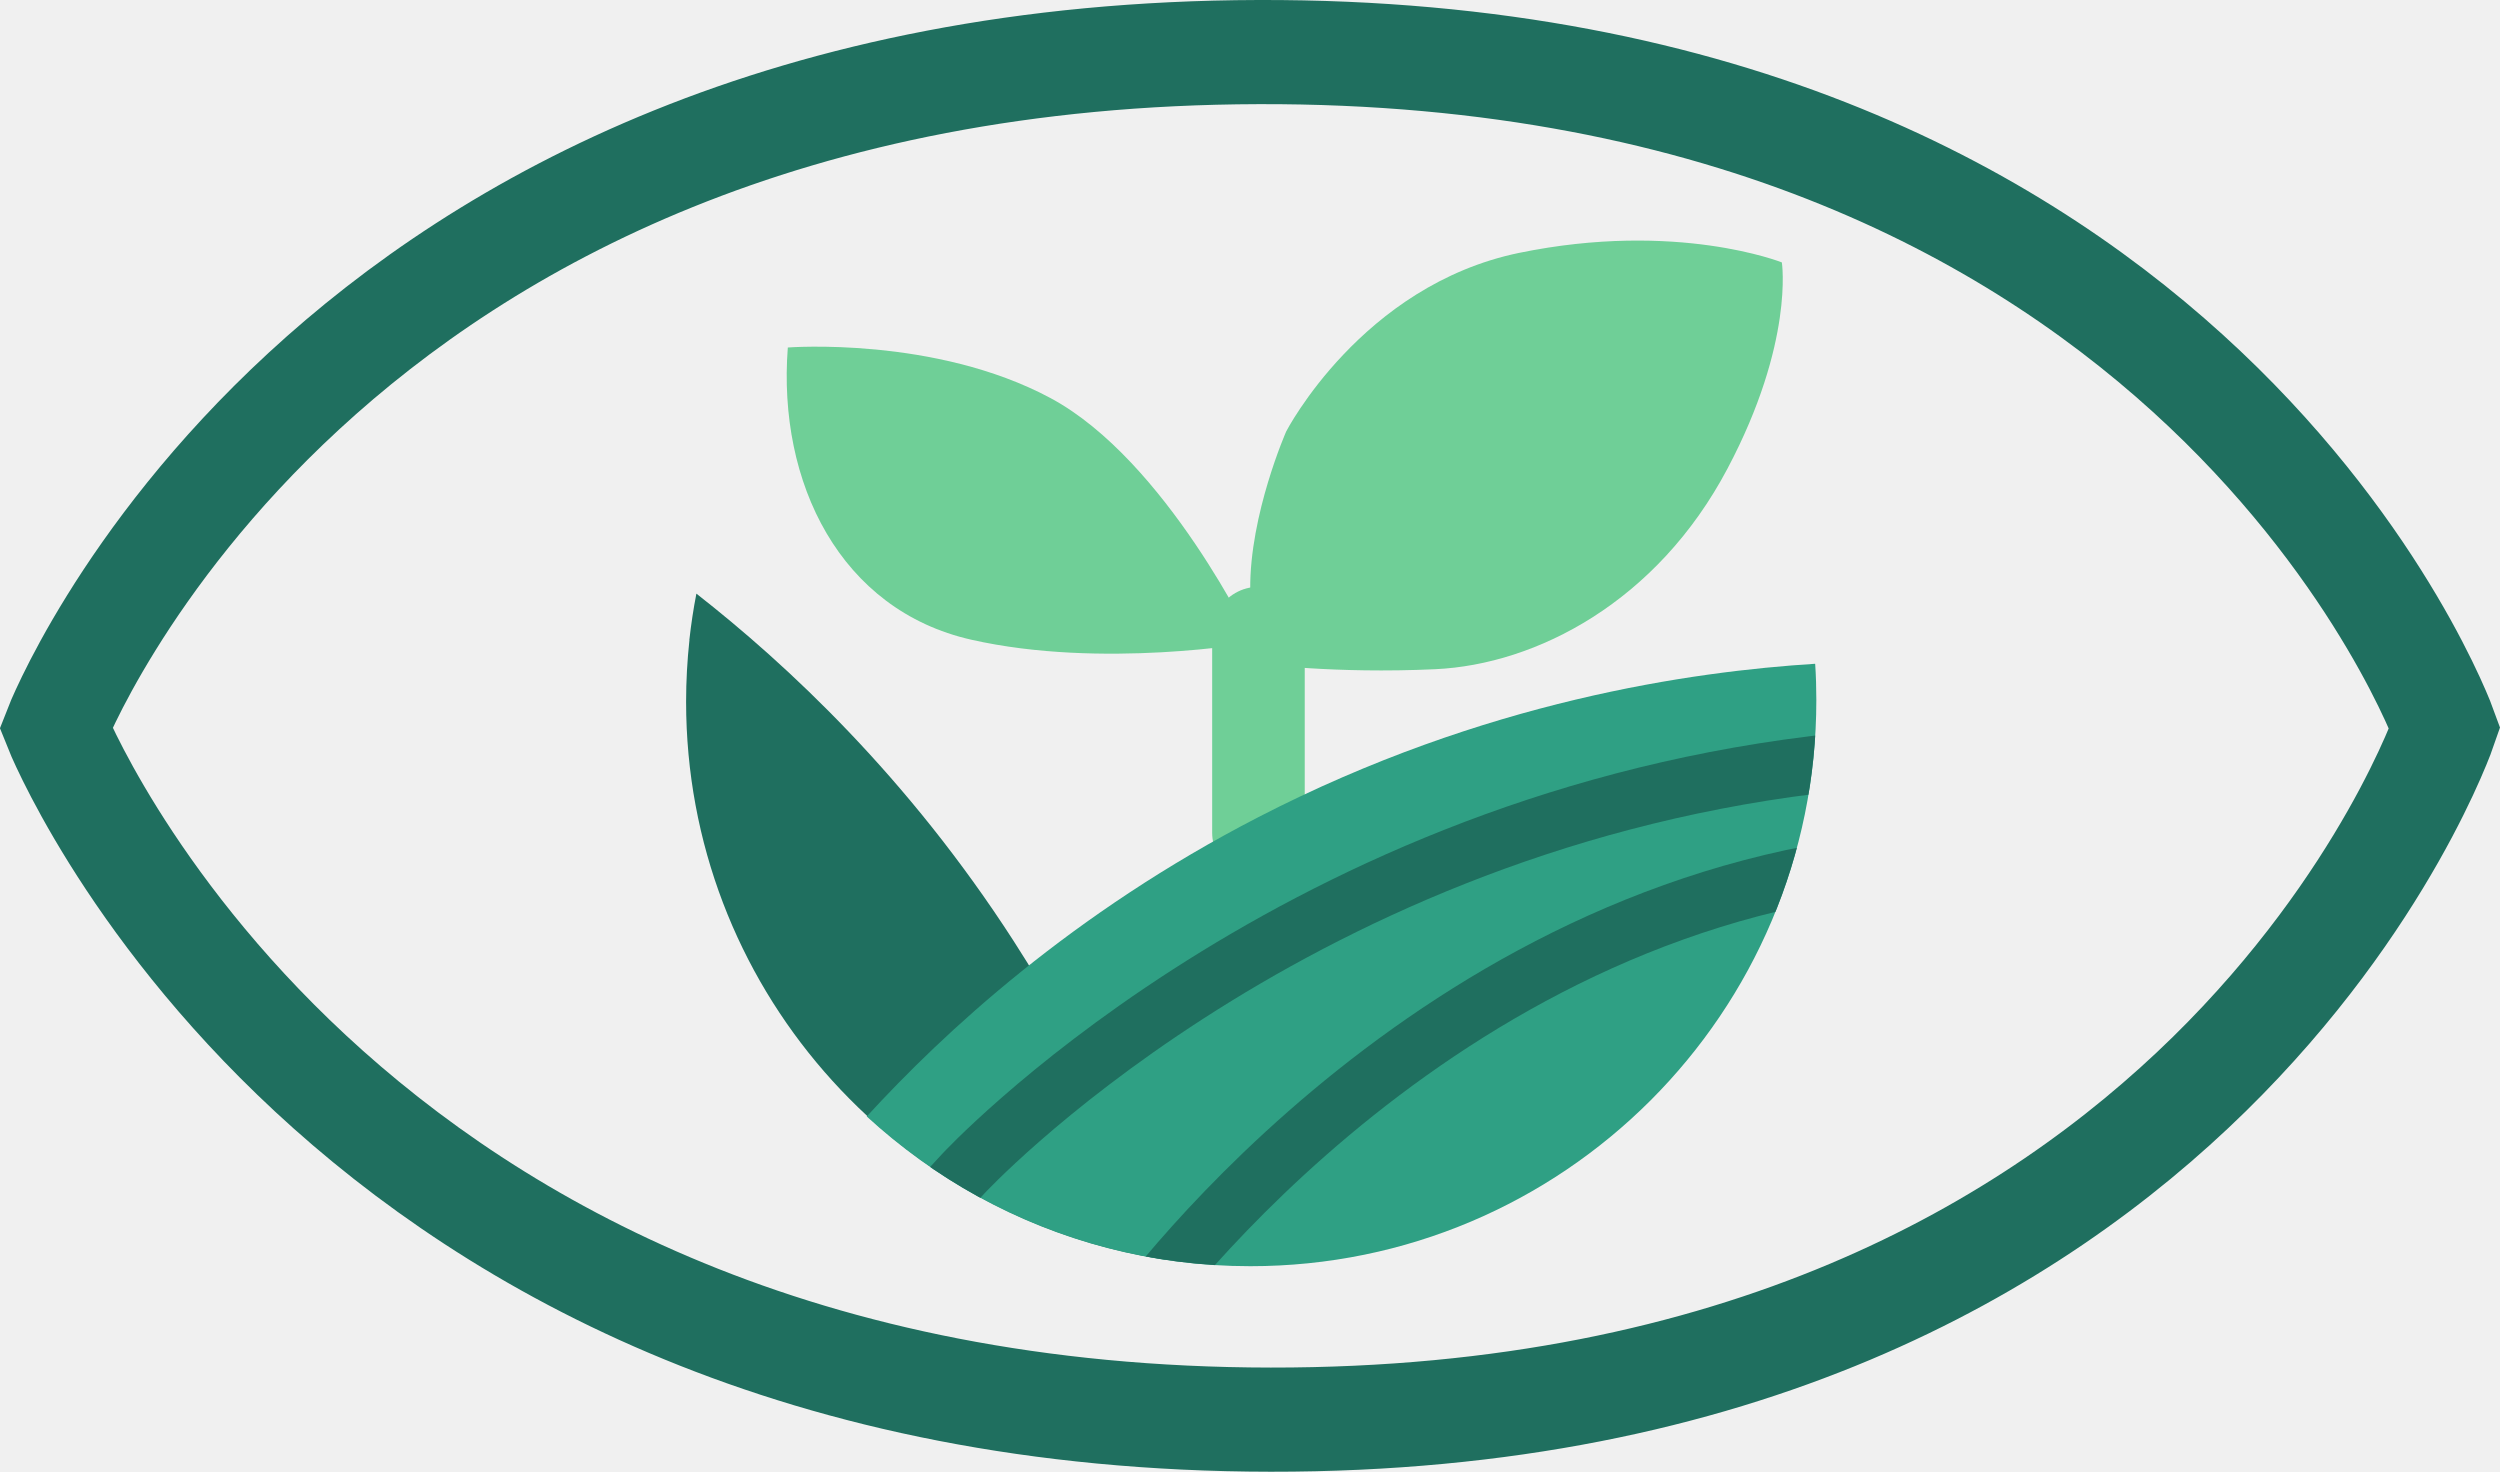
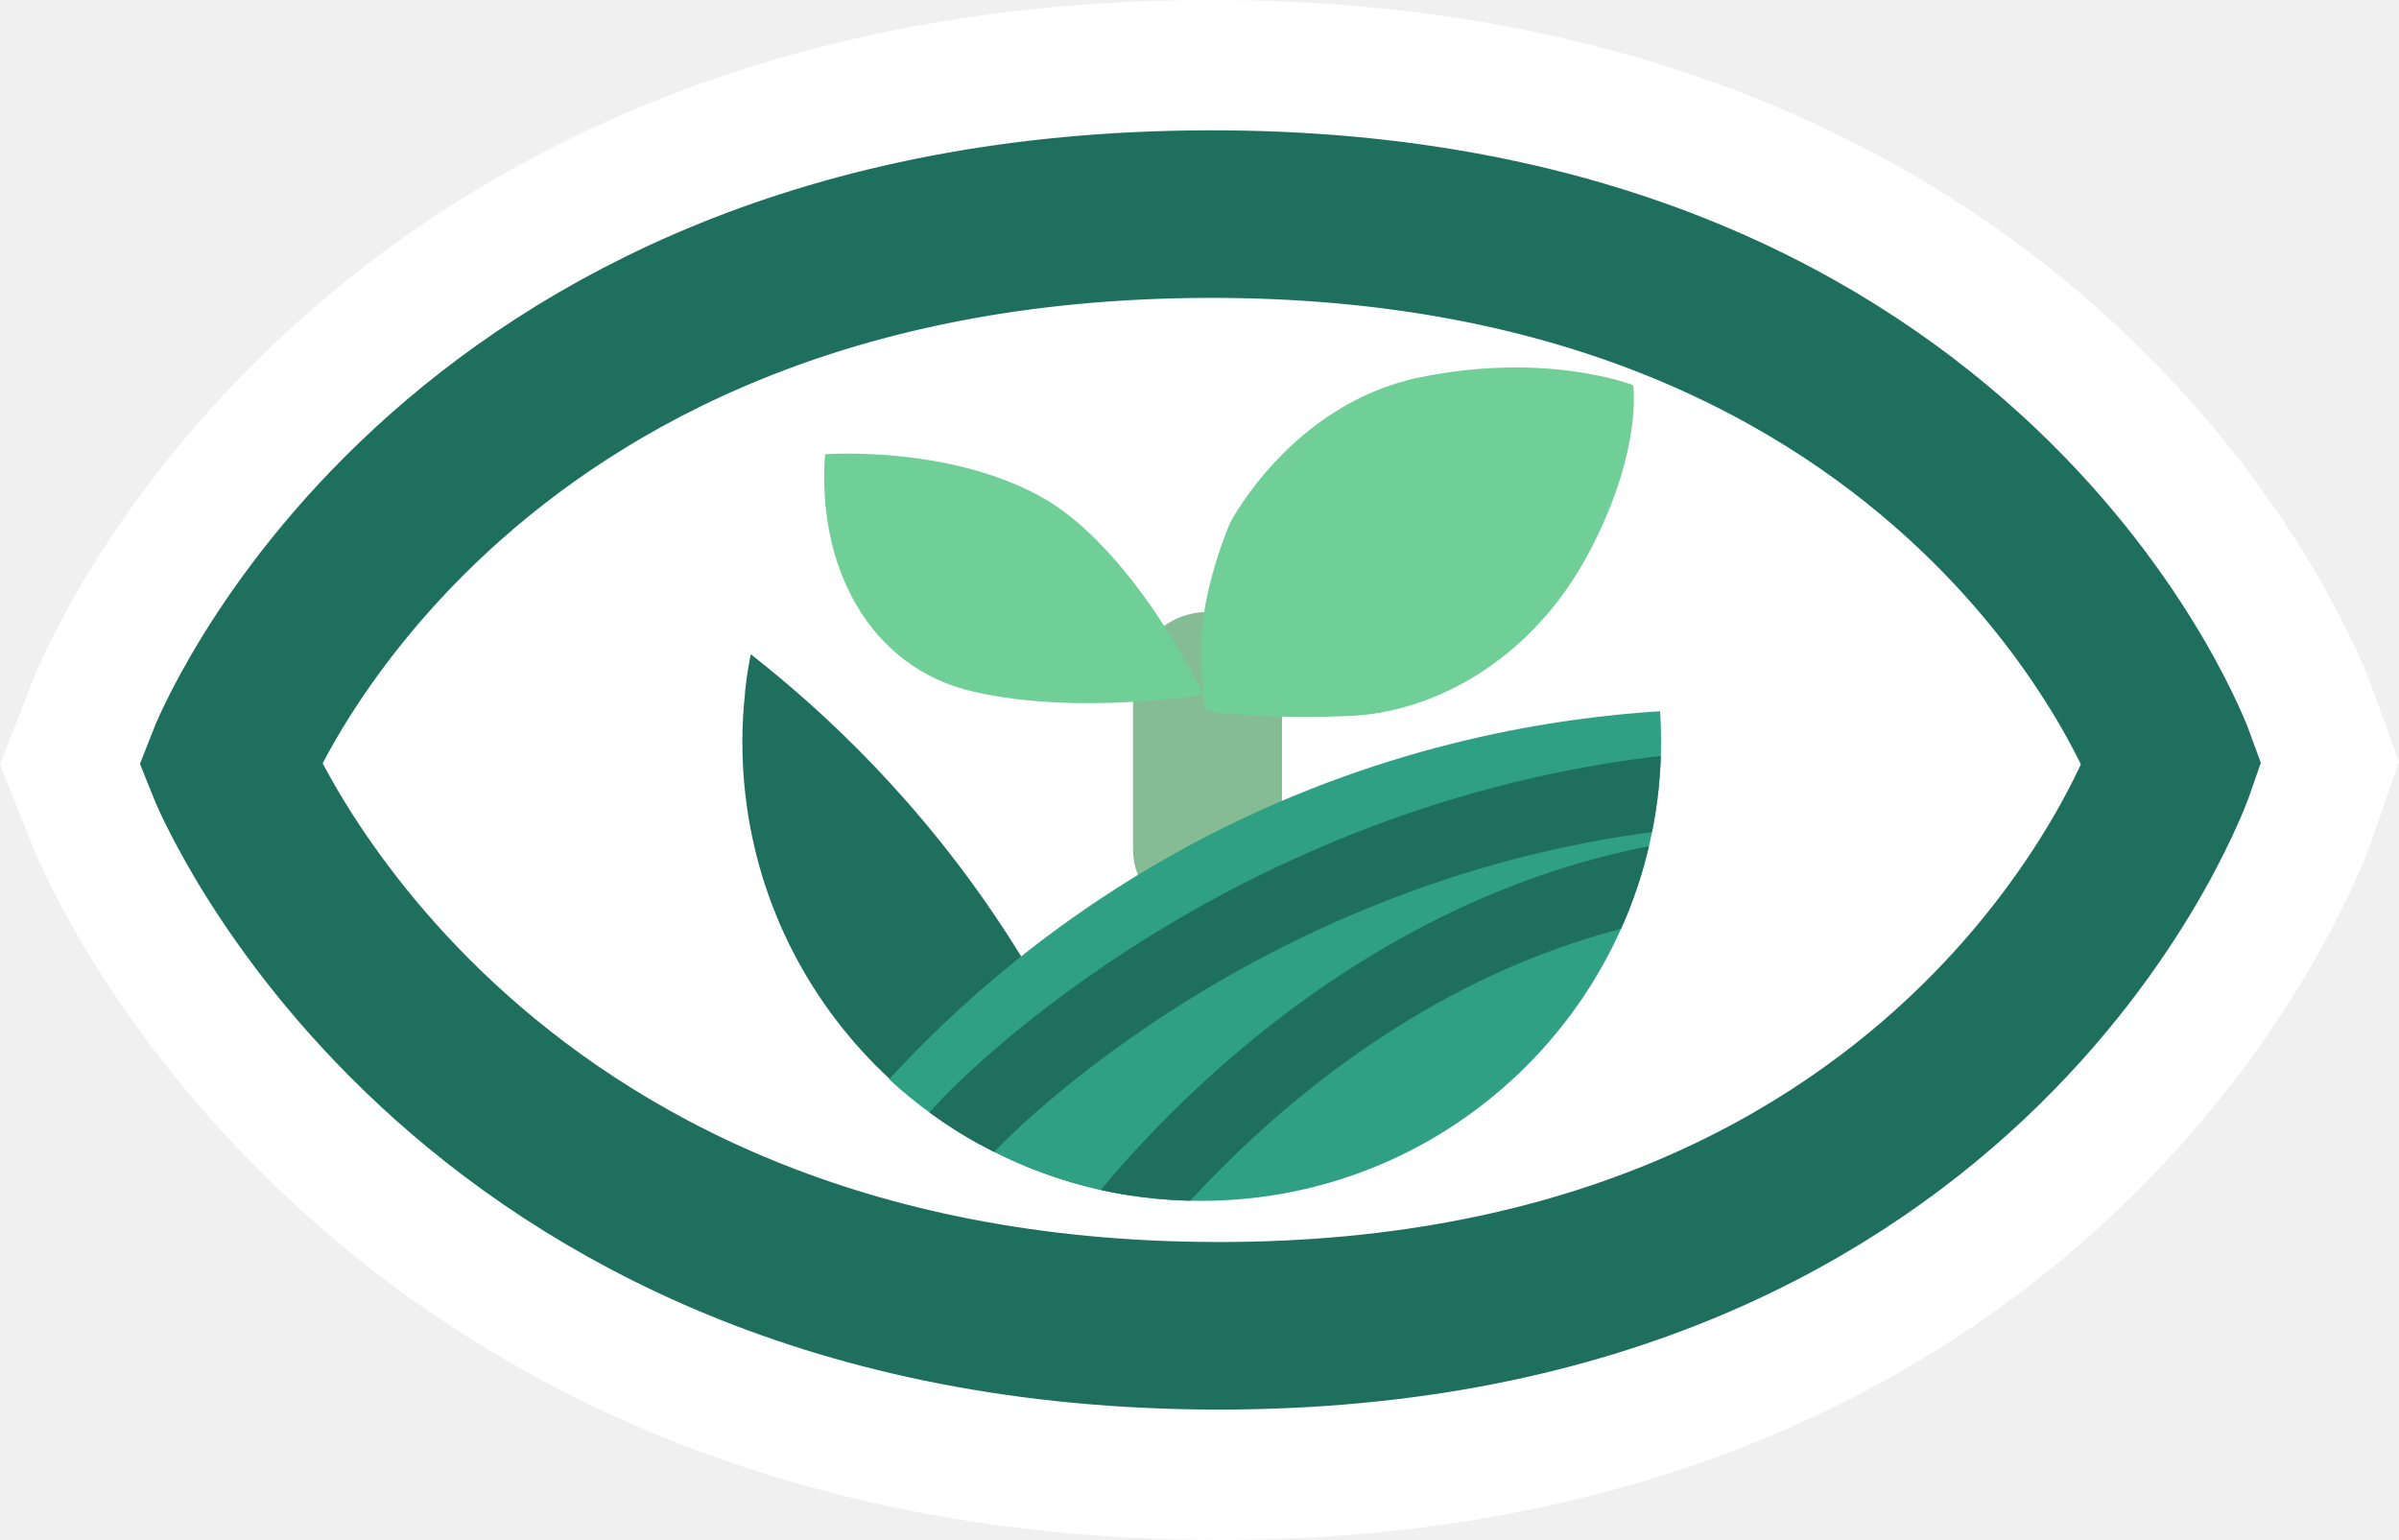
- <svg xmlns="http://www.w3.org/2000/svg" id="Capa_2" data-name="Capa 2" viewBox="0 0 216.04 127.18">
+ <svg xmlns="http://www.w3.org/2000/svg" id="Capa_2" data-name="Capa 2" viewBox="0 0 128.84 82.71">
  <defs>
    <style>
      .cls-1 {
+         stroke-linecap: square;
+         stroke-width: 4px;
+       }
+ 
+       .cls-1, .cls-2 {
+         stroke: #1f6f5f;
+       }
+ 
+       .cls-1, .cls-2, .cls-3, .cls-4 {
+         stroke-miterlimit: 10;
+       }
+ 
+       .cls-1, .cls-2, .cls-4, .cls-5 {
+         fill: none;
+       }
+ 
+       .cls-6 {
        fill: #6fcf97;
      }

      .cls-2 {
        stroke-width: 9px;
      }

-       .cls-2, .cls-3, .cls-4, .cls-5 {
-         fill: none;
-       }
- 
-       .cls-2, .cls-4, .cls-5 {
-         stroke-miterlimit: 10;
-       }
- 
-       .cls-2, .cls-5 {
-         stroke: #1f6f5f;
-       }
- 
-       .cls-6 {
+       .cls-7 {
        fill: #1f6f5f;
      }

-       .cls-7 {
-         clip-path: url(#clippath);
+       .cls-3 {
+         fill: #fff;
+         stroke: #fff;
+         stroke-width: 23px;
      }

      .cls-4 {
-         stroke: #6fcf97;
+         stroke: #86bc94;
        stroke-linecap: round;
        stroke-width: 8px;
      }

-       .cls-5 {
-         stroke-linecap: square;
-         stroke-width: 5px;
+       .cls-8 {
+         clip-path: url(#clippath);
      }

-       .cls-8 {
+       .cls-9 {
        fill: #2fa084;
      }
    </style>
    <clipPath id="clippath">
-       <path class="cls-3" d="M84.52,103.4c-3.49-1.92-6.71-4.25-9.62-6.92,6.66-7.26,17.73-17.56,33.87-25.88,19.55-10.07,37.5-12.57,48.09-13.24,.07,1.04,.1,2.09,.1,3.15,0,27.01-21.9,48.91-48.91,48.91-8.53,0-16.55-2.18-23.53-6.02Z" />
+       <path class="cls-5" d="M52.61,61.47c-1.76-.97-3.39-2.15-4.86-3.5,3.37-3.67,8.96-8.87,17.11-13.08,9.88-5.09,18.95-6.35,24.3-6.69,.03,.53,.05,1.06,.05,1.59,0,13.65-11.06,24.71-24.71,24.71-4.31,0-8.36-1.1-11.89-3.04h0Z" />
    </clipPath>
  </defs>
-   <g id="Capa_4" data-name="Capa 4">
-     <path class="cls-6" d="M59.57,55.31c.15-1.35,.35-2.69,.61-4.01,7.82,6.12,18.26,15.82,27.41,30.01,6.5,10.08,10.58,19.7,13.19,27.56-23.48-3.52-41.49-23.77-41.49-48.23,0-1.8,.1-3.58,.29-5.34Z" />
-   </g>
-   <g id="Capa_5" data-name="Capa 5">
-     <line class="cls-4" x1="108.75" y1="54.71" x2="108.75" y2="71.96" />
-     <path class="cls-1" d="M153.99,22.68s-9.08-3.63-22.7-.83c-13.62,2.81-20.14,15.43-20.14,15.43,0,0-3.16,7.18-3.11,13.62,.06,6.44,.7,6.45,.7,6.45,0,0,6.54,.89,15.29,.48,8.75-.41,19.17-5.83,25.25-17.33,5.78-10.91,4.7-17.83,4.7-17.83Z" />
-     <path class="cls-1" d="M68.08,30.03s12.71-.99,22.7,4.37,17.49,21.14,17.49,21.14c0,0-13.04,2.3-24.34-.26s-16.75-13.54-15.85-25.25Z" />
-   </g>
-   <g id="Capa_3" data-name="Capa 3">
-     <g class="cls-7">
-       <path class="cls-8" d="M84.52,103.4c-3.49-1.92-6.71-4.25-9.62-6.92,6.66-7.26,17.73-17.56,33.87-25.88,19.55-10.07,37.5-12.57,48.09-13.24,.07,1.04,.1,2.09,.1,3.15,0,27.01-21.9,48.91-48.91,48.91-8.53,0-16.55-2.18-23.53-6.02Z" />
-       <path class="cls-5" d="M83.23,101.44s27.36-29.65,73.41-35.33" />
-       <path class="cls-5" d="M96.6,115.74s23.04-34,61.82-40.52" />
+   <g id="Capa_2-2" data-name="Capa 2">
+     <g id="Capa_12" data-name="Capa 12">
+       <path class="cls-3" d="M12.35,41.01S23.73,11.61,64.85,11.5c41.12-.11,51.8,29.51,51.8,29.51,0,0-10.34,30.24-51.26,30.2-41.07-.04-53.04-30.2-53.04-30.2Z" />
+       <path class="cls-7" d="M40.01,37.17c.07-.68,.18-1.36,.31-2.03,3.95,3.09,9.23,7.99,13.85,15.16,3.28,5.1,5.34,9.95,6.66,13.93-11.86-1.78-20.96-12.01-20.96-24.37,0-.91,.05-1.81,.15-2.7h-.01Z" />
+       <line class="cls-4" x1="64.85" y1="36.87" x2="64.85" y2="45.58" />
+       <path class="cls-6" d="M87.71,20.69s-4.59-1.83-11.47-.42c-6.88,1.42-10.17,7.8-10.17,7.8,0,0-1.6,3.63-1.57,6.88s.35,3.26,.35,3.26c0,0,3.3,.45,7.72,.24s9.68-2.95,12.76-8.76c2.92-5.51,2.38-9.01,2.38-9.01h0Z" />
+       <path class="cls-6" d="M44.31,24.4s6.42-.5,11.47,2.21,8.84,10.68,8.84,10.68c0,0-6.59,1.16-12.3-.13s-8.46-6.84-8.01-12.76Z" />
+       <g class="cls-8">
+         <g>
+           <path class="cls-9" d="M52.61,61.47c-1.76-.97-3.39-2.15-4.86-3.5,3.37-3.67,8.96-8.87,17.11-13.08,9.88-5.09,18.95-6.35,24.3-6.69,.03,.53,.05,1.06,.05,1.59,0,13.65-11.06,24.71-24.71,24.71-4.31,0-8.36-1.1-11.89-3.04h0Z" />
+           <path class="cls-1" d="M51.96,60.48s13.82-14.98,37.09-17.85" />
+           <path class="cls-1" d="M58.72,67.7s11.64-17.18,31.23-20.47" />
+         </g>
+       </g>
+       <path class="cls-2" d="M12.35,41.01S23.73,11.61,64.85,11.5c41.12-.11,51.8,29.51,51.8,29.51,0,0-10.34,30.24-51.26,30.2-41.07-.04-53.04-30.2-53.04-30.2Z" />
    </g>
  </g>
-   <g id="Capa_2-2" data-name="Capa 2">
-     <path class="cls-2" d="M4.83,62.91S27.36,4.73,108.75,4.5c81.39-.23,102.52,58.41,102.52,58.41,0,0-20.47,59.86-101.46,59.77C28.52,122.6,4.83,62.91,4.83,62.91Z" />
-   </g>
</svg>
